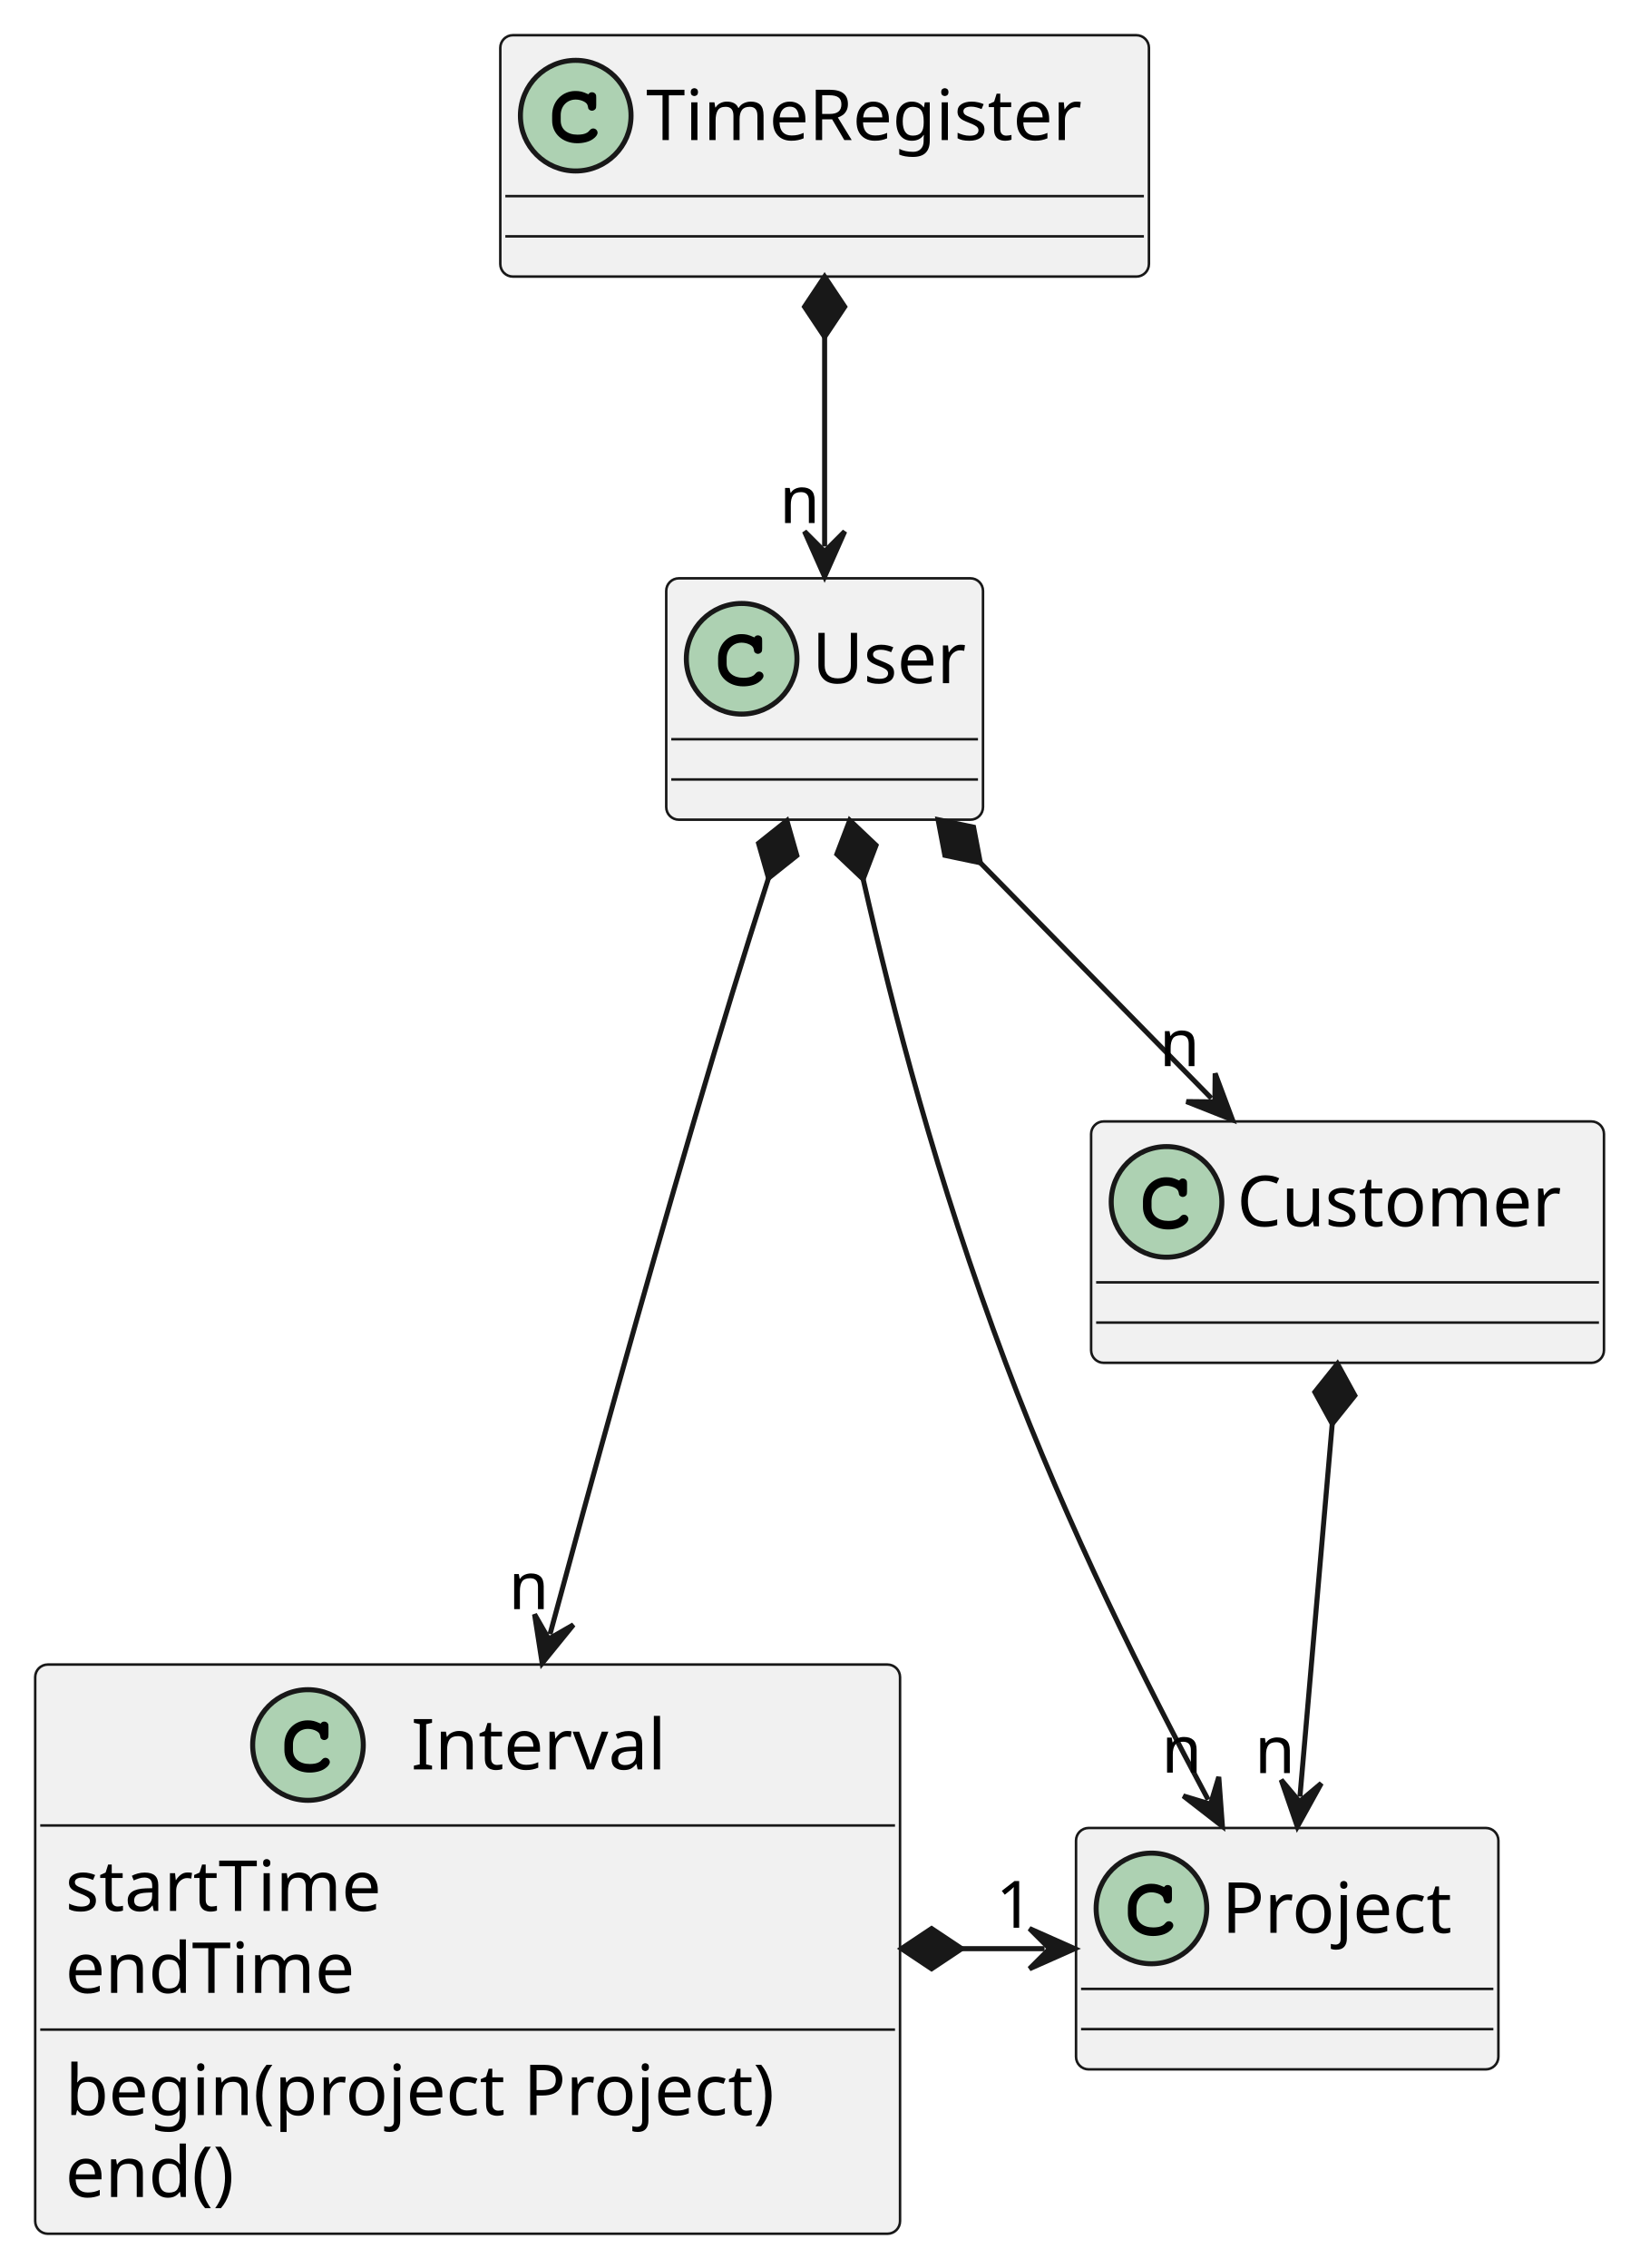
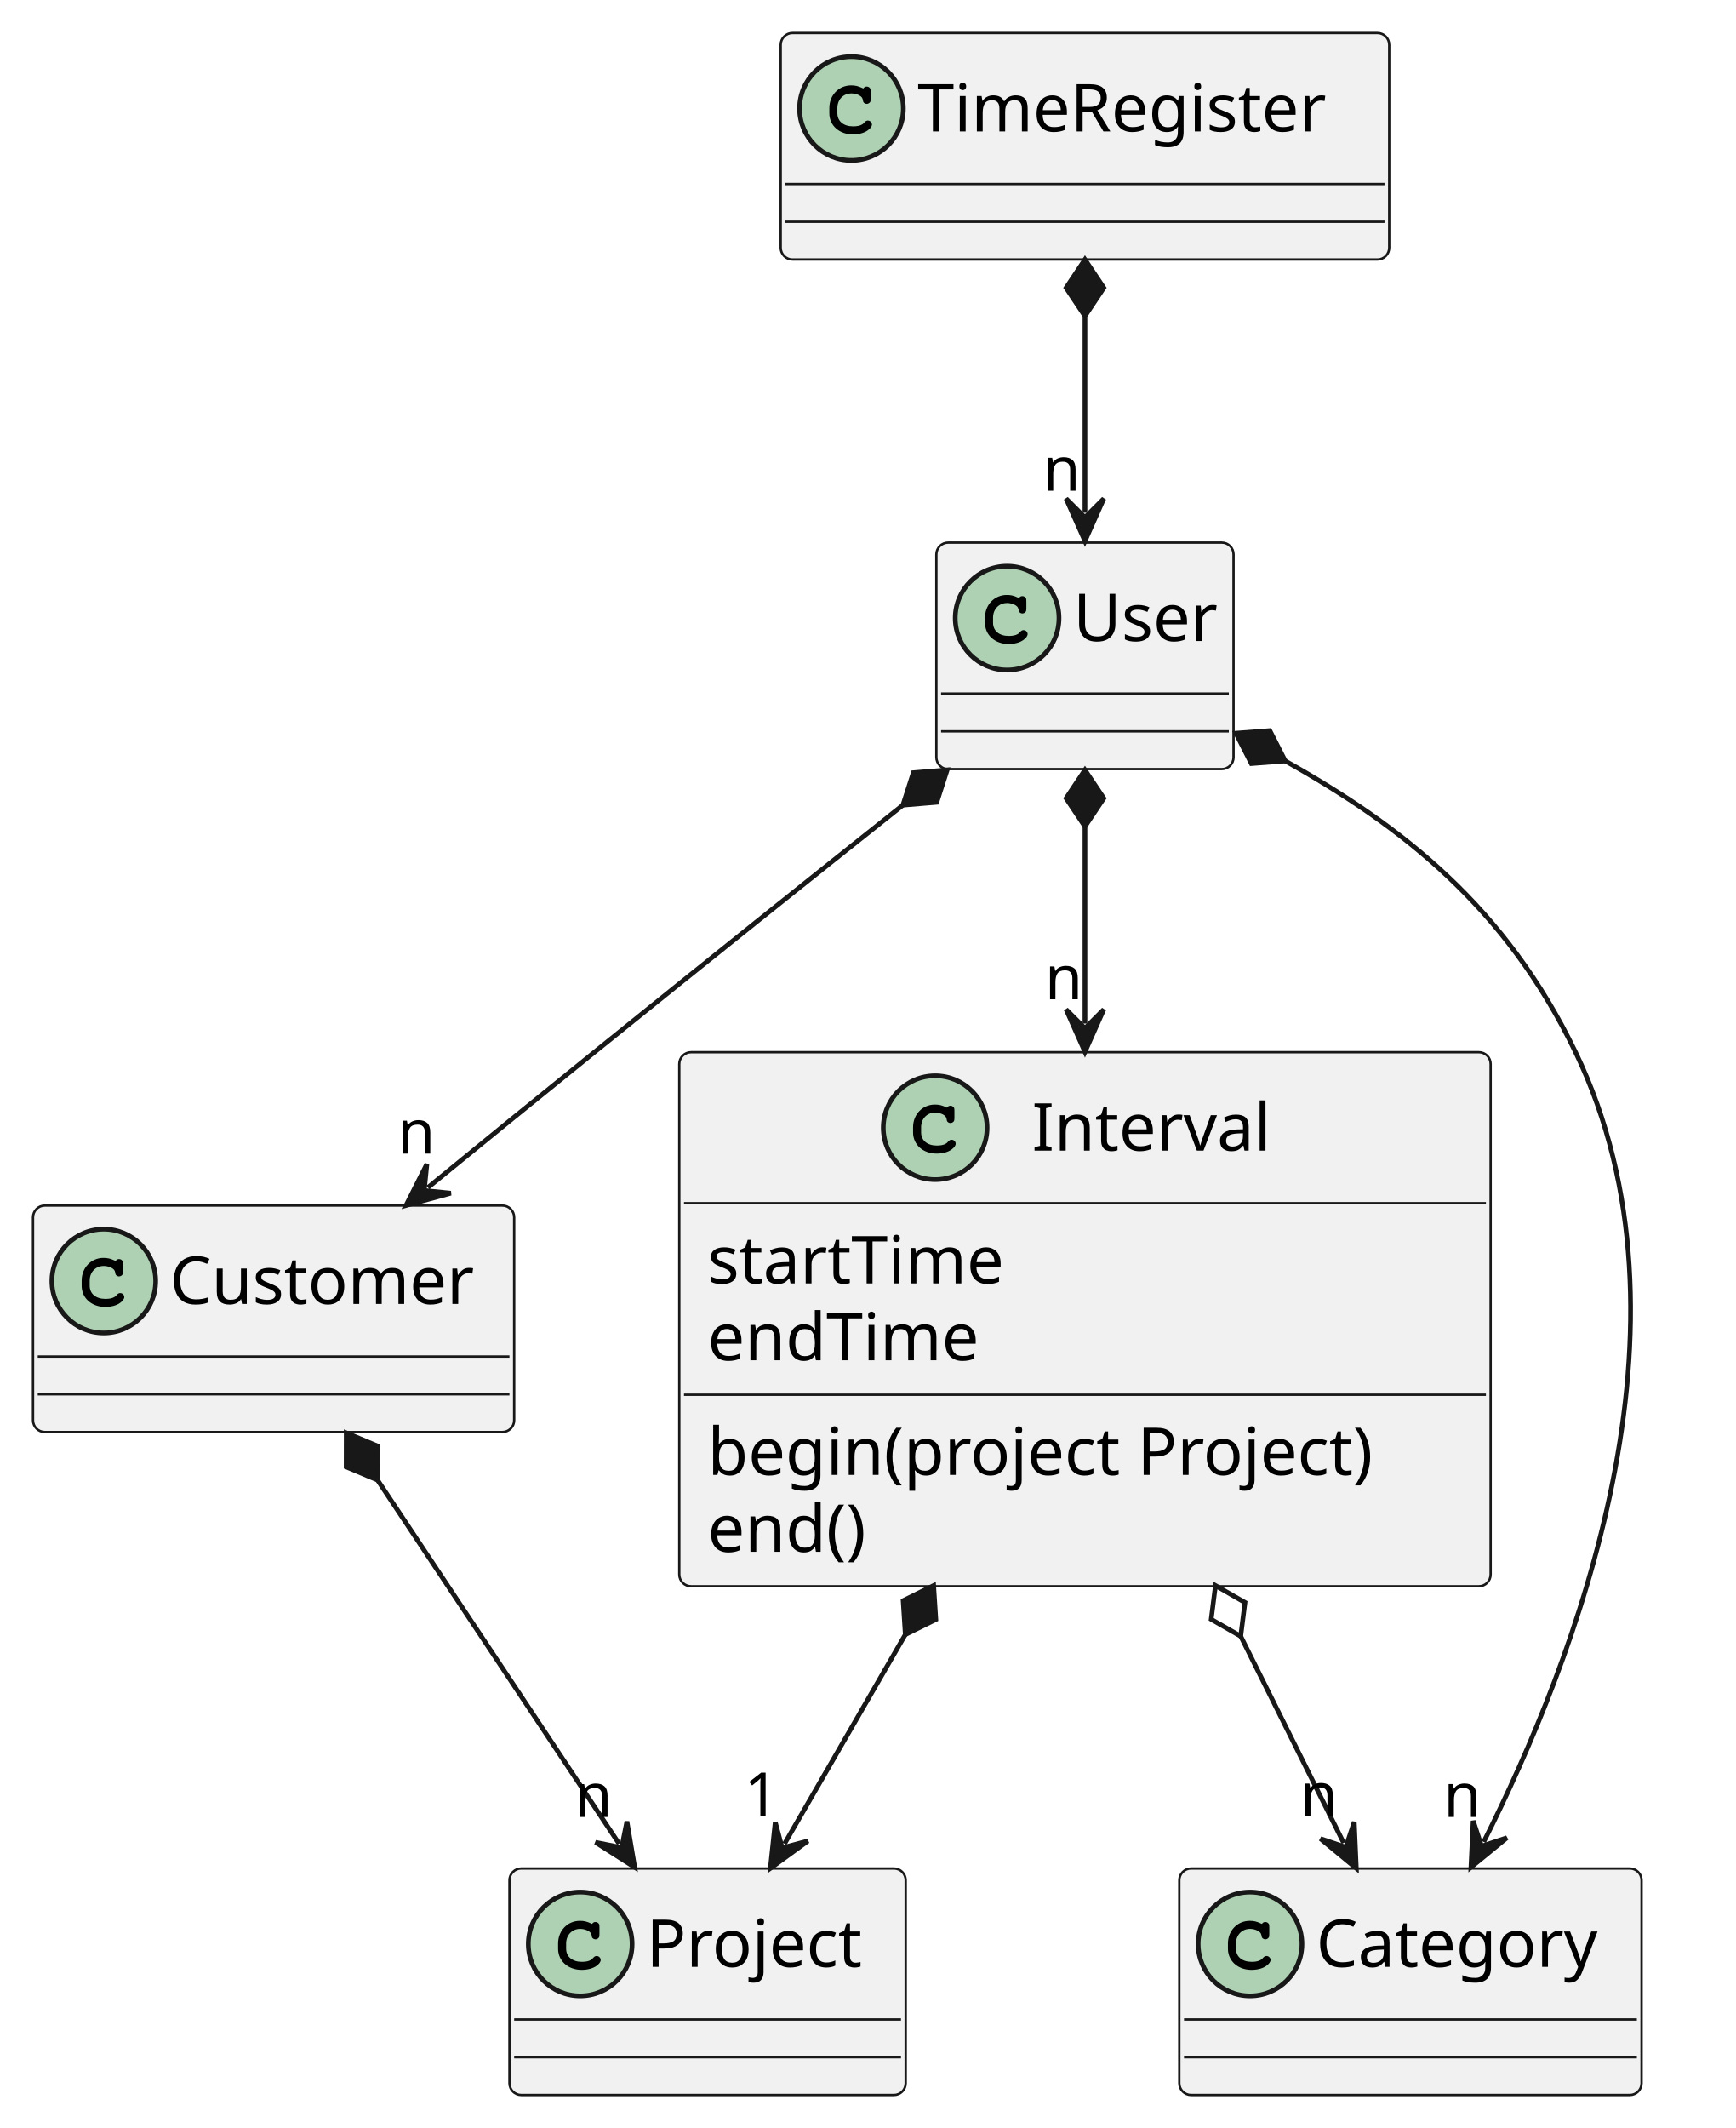
- <svg xmlns="http://www.w3.org/2000/svg" contentStyleType="text/css" height="451px" preserveAspectRatio="none" style="width:326px;height:451px;background:#FFFFFF;" version="1.1" viewBox="0 0 326 451" width="326px" zoomAndPan="magnify">
+ <svg xmlns="http://www.w3.org/2000/svg" contentStyleType="text/css" height="451px" preserveAspectRatio="none" style="width:368px;height:451px;background:#FFFFFF;" version="1.1" viewBox="0 0 368 451" width="368px" zoomAndPan="magnify">
  <defs />
  <g>
    <g id="elem_TimeRegister">
-       <rect codeLine="1" fill="#F1F1F1" height="48" id="TimeRegister" rx="2.5" ry="2.5" style="stroke:#181818;stroke-width:0.5;" width="129" x="99.5" y="7" />
-       <ellipse cx="114.5" cy="23" fill="#ADD1B2" rx="11" ry="11" style="stroke:#181818;stroke-width:1.0;" />
-       <path d="M116.844,18.672 C115.906,18.234 115.312,18.094 114.438,18.094 C111.812,18.094 109.812,20.172 109.812,22.891 L109.812,24.016 C109.812,26.594 111.922,28.484 114.812,28.484 C116.031,28.484 117.188,28.188 117.938,27.641 C118.516,27.234 118.844,26.781 118.844,26.391 C118.844,25.938 118.453,25.547 117.984,25.547 C117.766,25.547 117.562,25.625 117.375,25.812 C116.922,26.297 116.922,26.297 116.734,26.391 C116.312,26.656 115.625,26.781 114.859,26.781 C112.812,26.781 111.516,25.688 111.516,23.984 L111.516,22.891 C111.516,21.109 112.766,19.797 114.5,19.797 C115.078,19.797 115.688,19.953 116.156,20.203 C116.641,20.484 116.812,20.703 116.906,21.109 C116.969,21.516 117,21.641 117.141,21.766 C117.281,21.906 117.516,22.016 117.734,22.016 C118,22.016 118.266,21.875 118.438,21.656 C118.547,21.5 118.578,21.312 118.578,20.891 L118.578,19.469 C118.578,19.031 118.562,18.906 118.469,18.75 C118.312,18.484 118.031,18.344 117.734,18.344 C117.438,18.344 117.234,18.438 117.016,18.75 L116.844,18.672 Z " fill="#000000" />
-       <text fill="#000000" font-family="sans-serif" font-size="14" lengthAdjust="spacing" textLength="97" x="128.5" y="27.847">TimeRegister</text>
-       <line style="stroke:#181818;stroke-width:0.5;" x1="100.5" x2="227.5" y1="39" y2="39" />
-       <line style="stroke:#181818;stroke-width:0.5;" x1="100.5" x2="227.5" y1="47" y2="47" />
+       <rect codeLine="1" fill="#F1F1F1" height="48" id="TimeRegister" rx="2.5" ry="2.5" style="stroke:#181818;stroke-width:0.5;" width="129" x="165.5" y="7" />
+       <ellipse cx="180.5" cy="23" fill="#ADD1B2" rx="11" ry="11" style="stroke:#181818;stroke-width:1.0;" />
+       <path d="M182.844,18.672 C181.906,18.234 181.312,18.094 180.438,18.094 C177.812,18.094 175.812,20.172 175.812,22.891 L175.812,24.016 C175.812,26.594 177.922,28.484 180.812,28.484 C182.031,28.484 183.188,28.188 183.938,27.641 C184.516,27.234 184.844,26.781 184.844,26.391 C184.844,25.938 184.453,25.547 183.984,25.547 C183.766,25.547 183.562,25.625 183.375,25.812 C182.922,26.297 182.922,26.297 182.734,26.391 C182.312,26.656 181.625,26.781 180.859,26.781 C178.812,26.781 177.516,25.688 177.516,23.984 L177.516,22.891 C177.516,21.109 178.766,19.797 180.5,19.797 C181.078,19.797 181.688,19.953 182.156,20.203 C182.641,20.484 182.812,20.703 182.906,21.109 C182.969,21.516 183,21.641 183.141,21.766 C183.281,21.906 183.516,22.016 183.734,22.016 C184,22.016 184.266,21.875 184.438,21.656 C184.547,21.5 184.578,21.312 184.578,20.891 L184.578,19.469 C184.578,19.031 184.562,18.906 184.469,18.75 C184.312,18.484 184.031,18.344 183.734,18.344 C183.438,18.344 183.234,18.438 183.016,18.75 L182.844,18.672 Z " fill="#000000" />
+       <text fill="#000000" font-family="sans-serif" font-size="14" lengthAdjust="spacing" textLength="97" x="194.5" y="27.847">TimeRegister</text>
+       <line style="stroke:#181818;stroke-width:0.5;" x1="166.5" x2="293.5" y1="39" y2="39" />
+       <line style="stroke:#181818;stroke-width:0.5;" x1="166.5" x2="293.5" y1="47" y2="47" />
    </g>
    <g id="elem_User">
-       <rect codeLine="2" fill="#F1F1F1" height="48" id="User" rx="2.5" ry="2.5" style="stroke:#181818;stroke-width:0.5;" width="63" x="132.5" y="115" />
-       <ellipse cx="147.5" cy="131" fill="#ADD1B2" rx="11" ry="11" style="stroke:#181818;stroke-width:1.0;" />
-       <path d="M149.844,126.672 C148.906,126.234 148.312,126.094 147.438,126.094 C144.812,126.094 142.812,128.172 142.812,130.891 L142.812,132.016 C142.812,134.594 144.922,136.484 147.812,136.484 C149.031,136.484 150.188,136.188 150.938,135.641 C151.516,135.234 151.844,134.781 151.844,134.391 C151.844,133.938 151.453,133.547 150.984,133.547 C150.766,133.547 150.562,133.625 150.375,133.812 C149.922,134.297 149.922,134.297 149.734,134.391 C149.312,134.656 148.625,134.781 147.859,134.781 C145.812,134.781 144.516,133.688 144.516,131.984 L144.516,130.891 C144.516,129.109 145.766,127.797 147.5,127.797 C148.078,127.797 148.688,127.953 149.156,128.203 C149.641,128.484 149.812,128.703 149.906,129.109 C149.969,129.516 150,129.641 150.141,129.766 C150.281,129.906 150.516,130.016 150.734,130.016 C151,130.016 151.266,129.875 151.438,129.656 C151.547,129.5 151.578,129.312 151.578,128.891 L151.578,127.469 C151.578,127.031 151.562,126.906 151.469,126.75 C151.312,126.484 151.031,126.344 150.734,126.344 C150.438,126.344 150.234,126.438 150.016,126.75 L149.844,126.672 Z " fill="#000000" />
-       <text fill="#000000" font-family="sans-serif" font-size="14" lengthAdjust="spacing" textLength="31" x="161.5" y="135.847">User</text>
-       <line style="stroke:#181818;stroke-width:0.5;" x1="133.5" x2="194.5" y1="147" y2="147" />
-       <line style="stroke:#181818;stroke-width:0.5;" x1="133.5" x2="194.5" y1="155" y2="155" />
+       <rect codeLine="2" fill="#F1F1F1" height="48" id="User" rx="2.5" ry="2.5" style="stroke:#181818;stroke-width:0.5;" width="63" x="198.5" y="115" />
+       <ellipse cx="213.5" cy="131" fill="#ADD1B2" rx="11" ry="11" style="stroke:#181818;stroke-width:1.0;" />
+       <path d="M215.844,126.672 C214.906,126.234 214.312,126.094 213.438,126.094 C210.812,126.094 208.812,128.172 208.812,130.891 L208.812,132.016 C208.812,134.594 210.922,136.484 213.812,136.484 C215.031,136.484 216.188,136.188 216.938,135.641 C217.516,135.234 217.844,134.781 217.844,134.391 C217.844,133.938 217.453,133.547 216.984,133.547 C216.766,133.547 216.562,133.625 216.375,133.812 C215.922,134.297 215.922,134.297 215.734,134.391 C215.312,134.656 214.625,134.781 213.859,134.781 C211.812,134.781 210.516,133.688 210.516,131.984 L210.516,130.891 C210.516,129.109 211.766,127.797 213.5,127.797 C214.078,127.797 214.688,127.953 215.156,128.203 C215.641,128.484 215.812,128.703 215.906,129.109 C215.969,129.516 216,129.641 216.141,129.766 C216.281,129.906 216.516,130.016 216.734,130.016 C217,130.016 217.266,129.875 217.438,129.656 C217.547,129.5 217.578,129.312 217.578,128.891 L217.578,127.469 C217.578,127.031 217.562,126.906 217.469,126.75 C217.312,126.484 217.031,126.344 216.734,126.344 C216.438,126.344 216.234,126.438 216.016,126.75 L215.844,126.672 Z " fill="#000000" />
+       <text fill="#000000" font-family="sans-serif" font-size="14" lengthAdjust="spacing" textLength="31" x="227.5" y="135.847">User</text>
+       <line style="stroke:#181818;stroke-width:0.5;" x1="199.5" x2="260.5" y1="147" y2="147" />
+       <line style="stroke:#181818;stroke-width:0.5;" x1="199.5" x2="260.5" y1="155" y2="155" />
    </g>
    <g id="elem_Project">
-       <rect codeLine="3" fill="#F1F1F1" height="48" id="Project" rx="2.5" ry="2.5" style="stroke:#181818;stroke-width:0.5;" width="84" x="214" y="363.5" />
-       <ellipse cx="229" cy="379.5" fill="#ADD1B2" rx="11" ry="11" style="stroke:#181818;stroke-width:1.0;" />
-       <path d="M231.344,375.172 C230.406,374.734 229.812,374.594 228.938,374.594 C226.312,374.594 224.312,376.672 224.312,379.391 L224.312,380.516 C224.312,383.094 226.422,384.984 229.312,384.984 C230.531,384.984 231.688,384.688 232.438,384.141 C233.016,383.734 233.344,383.281 233.344,382.891 C233.344,382.438 232.953,382.047 232.484,382.047 C232.266,382.047 232.062,382.125 231.875,382.312 C231.422,382.797 231.422,382.797 231.234,382.891 C230.812,383.156 230.125,383.281 229.359,383.281 C227.312,383.281 226.016,382.188 226.016,380.484 L226.016,379.391 C226.016,377.609 227.266,376.297 229,376.297 C229.578,376.297 230.188,376.453 230.656,376.703 C231.141,376.984 231.312,377.203 231.406,377.609 C231.469,378.016 231.5,378.141 231.641,378.266 C231.781,378.406 232.016,378.516 232.234,378.516 C232.5,378.516 232.766,378.375 232.938,378.156 C233.047,378 233.078,377.812 233.078,377.391 L233.078,375.969 C233.078,375.531 233.062,375.406 232.969,375.25 C232.812,374.984 232.531,374.844 232.234,374.844 C231.938,374.844 231.734,374.938 231.516,375.25 L231.344,375.172 Z " fill="#000000" />
-       <text fill="#000000" font-family="sans-serif" font-size="14" lengthAdjust="spacing" textLength="52" x="243" y="384.347">Project</text>
-       <line style="stroke:#181818;stroke-width:0.5;" x1="215" x2="297" y1="395.5" y2="395.5" />
-       <line style="stroke:#181818;stroke-width:0.5;" x1="215" x2="297" y1="403.5" y2="403.5" />
+       <rect codeLine="3" fill="#F1F1F1" height="48" id="Project" rx="2.5" ry="2.5" style="stroke:#181818;stroke-width:0.5;" width="84" x="108" y="396" />
+       <ellipse cx="123" cy="412" fill="#ADD1B2" rx="11" ry="11" style="stroke:#181818;stroke-width:1.0;" />
+       <path d="M125.344,407.672 C124.406,407.234 123.812,407.094 122.938,407.094 C120.312,407.094 118.312,409.172 118.312,411.891 L118.312,413.016 C118.312,415.594 120.422,417.484 123.312,417.484 C124.531,417.484 125.688,417.188 126.438,416.641 C127.016,416.234 127.344,415.781 127.344,415.391 C127.344,414.938 126.953,414.547 126.484,414.547 C126.266,414.547 126.062,414.625 125.875,414.812 C125.422,415.297 125.422,415.297 125.234,415.391 C124.812,415.656 124.125,415.781 123.359,415.781 C121.312,415.781 120.016,414.688 120.016,412.984 L120.016,411.891 C120.016,410.109 121.266,408.797 123,408.797 C123.578,408.797 124.188,408.953 124.656,409.203 C125.141,409.484 125.312,409.703 125.406,410.109 C125.469,410.516 125.5,410.641 125.641,410.766 C125.781,410.906 126.016,411.016 126.234,411.016 C126.5,411.016 126.766,410.875 126.938,410.656 C127.047,410.5 127.078,410.312 127.078,409.891 L127.078,408.469 C127.078,408.031 127.062,407.906 126.969,407.75 C126.812,407.484 126.531,407.344 126.234,407.344 C125.938,407.344 125.734,407.438 125.516,407.75 L125.344,407.672 Z " fill="#000000" />
+       <text fill="#000000" font-family="sans-serif" font-size="14" lengthAdjust="spacing" textLength="52" x="137" y="416.847">Project</text>
+       <line style="stroke:#181818;stroke-width:0.5;" x1="109" x2="191" y1="428" y2="428" />
+       <line style="stroke:#181818;stroke-width:0.5;" x1="109" x2="191" y1="436" y2="436" />
+     </g>
+     <g id="elem_Category">
+       <rect codeLine="4" fill="#F1F1F1" height="48" id="Category" rx="2.5" ry="2.5" style="stroke:#181818;stroke-width:0.5;" width="98" x="250" y="396" />
+       <ellipse cx="265" cy="412" fill="#ADD1B2" rx="11" ry="11" style="stroke:#181818;stroke-width:1.0;" />
+       <path d="M267.344,407.672 C266.406,407.234 265.812,407.094 264.938,407.094 C262.312,407.094 260.312,409.172 260.312,411.891 L260.312,413.016 C260.312,415.594 262.422,417.484 265.312,417.484 C266.531,417.484 267.688,417.188 268.438,416.641 C269.016,416.234 269.344,415.781 269.344,415.391 C269.344,414.938 268.953,414.547 268.484,414.547 C268.266,414.547 268.062,414.625 267.875,414.812 C267.422,415.297 267.422,415.297 267.234,415.391 C266.812,415.656 266.125,415.781 265.359,415.781 C263.312,415.781 262.016,414.688 262.016,412.984 L262.016,411.891 C262.016,410.109 263.266,408.797 265,408.797 C265.578,408.797 266.188,408.953 266.656,409.203 C267.141,409.484 267.312,409.703 267.406,410.109 C267.469,410.516 267.5,410.641 267.641,410.766 C267.781,410.906 268.016,411.016 268.234,411.016 C268.5,411.016 268.766,410.875 268.938,410.656 C269.047,410.5 269.078,410.312 269.078,409.891 L269.078,408.469 C269.078,408.031 269.062,407.906 268.969,407.75 C268.812,407.484 268.531,407.344 268.234,407.344 C267.938,407.344 267.734,407.438 267.516,407.75 L267.344,407.672 Z " fill="#000000" />
+       <text fill="#000000" font-family="sans-serif" font-size="14" lengthAdjust="spacing" textLength="66" x="279" y="416.847">Category</text>
+       <line style="stroke:#181818;stroke-width:0.5;" x1="251" x2="347" y1="428" y2="428" />
+       <line style="stroke:#181818;stroke-width:0.5;" x1="251" x2="347" y1="436" y2="436" />
    </g>
    <g id="elem_Interval">
-       <rect codeLine="4" fill="#F1F1F1" height="113.188" id="Interval" rx="2.5" ry="2.5" style="stroke:#181818;stroke-width:0.5;" width="172" x="7" y="331" />
-       <ellipse cx="61.25" cy="347" fill="#ADD1B2" rx="11" ry="11" style="stroke:#181818;stroke-width:1.0;" />
-       <path d="M63.594,342.672 C62.656,342.234 62.062,342.094 61.188,342.094 C58.562,342.094 56.562,344.172 56.562,346.891 L56.562,348.016 C56.562,350.594 58.672,352.484 61.562,352.484 C62.781,352.484 63.938,352.188 64.688,351.641 C65.266,351.234 65.594,350.781 65.594,350.391 C65.594,349.938 65.203,349.547 64.734,349.547 C64.516,349.547 64.312,349.625 64.125,349.812 C63.672,350.297 63.672,350.297 63.484,350.391 C63.062,350.656 62.375,350.781 61.609,350.781 C59.562,350.781 58.266,349.688 58.266,347.984 L58.266,346.891 C58.266,345.109 59.516,343.797 61.25,343.797 C61.828,343.797 62.438,343.953 62.906,344.203 C63.391,344.484 63.562,344.703 63.656,345.109 C63.719,345.516 63.75,345.641 63.891,345.766 C64.031,345.906 64.266,346.016 64.484,346.016 C64.75,346.016 65.016,345.875 65.188,345.656 C65.297,345.5 65.328,345.312 65.328,344.891 L65.328,343.469 C65.328,343.031 65.312,342.906 65.219,342.75 C65.062,342.484 64.781,342.344 64.484,342.344 C64.188,342.344 63.984,342.438 63.766,342.75 L63.594,342.672 Z " fill="#000000" />
-       <text fill="#000000" font-family="sans-serif" font-size="14" lengthAdjust="spacing" textLength="55" x="81.75" y="351.847">Interval</text>
-       <line style="stroke:#181818;stroke-width:0.5;" x1="8" x2="178" y1="363" y2="363" />
-       <text fill="#000000" font-family="sans-serif" font-size="14" lengthAdjust="spacing" textLength="71" x="13" y="379.995">startTime</text>
-       <text fill="#000000" font-family="sans-serif" font-size="14" lengthAdjust="spacing" textLength="63" x="13" y="396.292">endTime</text>
-       <line style="stroke:#181818;stroke-width:0.5;" x1="8" x2="178" y1="403.594" y2="403.594" />
-       <text fill="#000000" font-family="sans-serif" font-size="14" lengthAdjust="spacing" textLength="160" x="13" y="420.589">begin(project Project)</text>
-       <text fill="#000000" font-family="sans-serif" font-size="14" lengthAdjust="spacing" textLength="37" x="13" y="436.886">end()</text>
+       <rect codeLine="5" fill="#F1F1F1" height="113.188" id="Interval" rx="2.5" ry="2.5" style="stroke:#181818;stroke-width:0.5;" width="172" x="144" y="223" />
+       <ellipse cx="198.25" cy="239" fill="#ADD1B2" rx="11" ry="11" style="stroke:#181818;stroke-width:1.0;" />
+       <path d="M200.594,234.672 C199.656,234.234 199.062,234.094 198.188,234.094 C195.562,234.094 193.562,236.172 193.562,238.891 L193.562,240.016 C193.562,242.594 195.672,244.484 198.562,244.484 C199.781,244.484 200.938,244.188 201.688,243.641 C202.266,243.234 202.594,242.781 202.594,242.391 C202.594,241.938 202.203,241.547 201.734,241.547 C201.516,241.547 201.312,241.625 201.125,241.812 C200.672,242.297 200.672,242.297 200.484,242.391 C200.062,242.656 199.375,242.781 198.609,242.781 C196.562,242.781 195.266,241.688 195.266,239.984 L195.266,238.891 C195.266,237.109 196.516,235.797 198.25,235.797 C198.828,235.797 199.438,235.953 199.906,236.203 C200.391,236.484 200.562,236.703 200.656,237.109 C200.719,237.516 200.75,237.641 200.891,237.766 C201.031,237.906 201.266,238.016 201.484,238.016 C201.75,238.016 202.016,237.875 202.188,237.656 C202.297,237.5 202.328,237.312 202.328,236.891 L202.328,235.469 C202.328,235.031 202.312,234.906 202.219,234.75 C202.062,234.484 201.781,234.344 201.484,234.344 C201.188,234.344 200.984,234.438 200.766,234.75 L200.594,234.672 Z " fill="#000000" />
+       <text fill="#000000" font-family="sans-serif" font-size="14" lengthAdjust="spacing" textLength="55" x="218.75" y="243.847">Interval</text>
+       <line style="stroke:#181818;stroke-width:0.5;" x1="145" x2="315" y1="255" y2="255" />
+       <text fill="#000000" font-family="sans-serif" font-size="14" lengthAdjust="spacing" textLength="71" x="150" y="271.995">startTime</text>
+       <text fill="#000000" font-family="sans-serif" font-size="14" lengthAdjust="spacing" textLength="63" x="150" y="288.292">endTime</text>
+       <line style="stroke:#181818;stroke-width:0.5;" x1="145" x2="315" y1="295.594" y2="295.594" />
+       <text fill="#000000" font-family="sans-serif" font-size="14" lengthAdjust="spacing" textLength="160" x="150" y="312.589">begin(project Project)</text>
+       <text fill="#000000" font-family="sans-serif" font-size="14" lengthAdjust="spacing" textLength="37" x="150" y="328.886">end()</text>
    </g>
    <g id="elem_Customer">
-       <rect codeLine="11" fill="#F1F1F1" height="48" id="Customer" rx="2.5" ry="2.5" style="stroke:#181818;stroke-width:0.5;" width="102" x="217" y="223" />
-       <ellipse cx="232" cy="239" fill="#ADD1B2" rx="11" ry="11" style="stroke:#181818;stroke-width:1.0;" />
-       <path d="M234.344,234.672 C233.406,234.234 232.812,234.094 231.938,234.094 C229.312,234.094 227.312,236.172 227.312,238.891 L227.312,240.016 C227.312,242.594 229.422,244.484 232.312,244.484 C233.531,244.484 234.688,244.188 235.438,243.641 C236.016,243.234 236.344,242.781 236.344,242.391 C236.344,241.938 235.953,241.547 235.484,241.547 C235.266,241.547 235.062,241.625 234.875,241.812 C234.422,242.297 234.422,242.297 234.234,242.391 C233.812,242.656 233.125,242.781 232.359,242.781 C230.312,242.781 229.016,241.688 229.016,239.984 L229.016,238.891 C229.016,237.109 230.266,235.797 232,235.797 C232.578,235.797 233.188,235.953 233.656,236.203 C234.141,236.484 234.312,236.703 234.406,237.109 C234.469,237.516 234.5,237.641 234.641,237.766 C234.781,237.906 235.016,238.016 235.234,238.016 C235.5,238.016 235.766,237.875 235.938,237.656 C236.047,237.5 236.078,237.312 236.078,236.891 L236.078,235.469 C236.078,235.031 236.062,234.906 235.969,234.75 C235.812,234.484 235.531,234.344 235.234,234.344 C234.938,234.344 234.734,234.438 234.516,234.75 L234.344,234.672 Z " fill="#000000" />
-       <text fill="#000000" font-family="sans-serif" font-size="14" lengthAdjust="spacing" textLength="70" x="246" y="243.847">Customer</text>
-       <line style="stroke:#181818;stroke-width:0.5;" x1="218" x2="318" y1="255" y2="255" />
-       <line style="stroke:#181818;stroke-width:0.5;" x1="218" x2="318" y1="263" y2="263" />
+       <rect codeLine="12" fill="#F1F1F1" height="48" id="Customer" rx="2.5" ry="2.5" style="stroke:#181818;stroke-width:0.5;" width="102" x="7" y="255.5" />
+       <ellipse cx="22" cy="271.5" fill="#ADD1B2" rx="11" ry="11" style="stroke:#181818;stroke-width:1.0;" />
+       <path d="M24.344,267.172 C23.406,266.734 22.812,266.594 21.938,266.594 C19.312,266.594 17.312,268.672 17.312,271.391 L17.312,272.516 C17.312,275.094 19.422,276.984 22.312,276.984 C23.531,276.984 24.688,276.688 25.438,276.141 C26.016,275.734 26.344,275.281 26.344,274.891 C26.344,274.438 25.953,274.047 25.484,274.047 C25.266,274.047 25.062,274.125 24.875,274.312 C24.422,274.797 24.422,274.797 24.234,274.891 C23.812,275.156 23.125,275.281 22.359,275.281 C20.312,275.281 19.016,274.188 19.016,272.484 L19.016,271.391 C19.016,269.609 20.266,268.297 22,268.297 C22.578,268.297 23.188,268.453 23.656,268.703 C24.141,268.984 24.312,269.203 24.406,269.609 C24.469,270.016 24.5,270.141 24.641,270.266 C24.781,270.406 25.016,270.516 25.234,270.516 C25.5,270.516 25.766,270.375 25.938,270.156 C26.047,270 26.078,269.812 26.078,269.391 L26.078,267.969 C26.078,267.531 26.062,267.406 25.969,267.25 C25.812,266.984 25.531,266.844 25.234,266.844 C24.938,266.844 24.734,266.938 24.516,267.25 L24.344,267.172 Z " fill="#000000" />
+       <text fill="#000000" font-family="sans-serif" font-size="14" lengthAdjust="spacing" textLength="70" x="36" y="276.347">Customer</text>
+       <line style="stroke:#181818;stroke-width:0.5;" x1="8" x2="108" y1="287.5" y2="287.5" />
+       <line style="stroke:#181818;stroke-width:0.5;" x1="8" x2="108" y1="295.5" y2="295.5" />
    </g>
    <g id="link_TimeRegister_User">
-       <path codeLine="13" d="M164,67 C164,84.658 164,90.941 164,108.678 " fill="none" id="TimeRegister-User" style="stroke:#181818;stroke-width:1.0;" />
-       <polygon fill="#181818" points="164,55,160,61,164,67,168,61,164,55" style="stroke:#181818;stroke-width:1.0;" />
-       <polygon fill="#181818" points="164,114.678,168,105.678,164,109.678,160,105.678,164,114.678" style="stroke:#181818;stroke-width:1.0;" />
-       <text fill="#000000" font-family="sans-serif" font-size="13" lengthAdjust="spacing" textLength="8" x="155.025" y="104.004">n</text>
-     </g>
-     <g id="link_User_Project">
-       <path codeLine="14" d="M171.665,174.823 C177.703,201.319 186.131,234.134 200,271 C212.398,303.955 227.99,334.938 240.281,357.88 " fill="none" id="User-Project" style="stroke:#181818;stroke-width:1.0;" />
-       <polygon fill="#181818" points="168.999,163.123,166.432,169.862,171.665,174.823,174.232,168.084,168.999,163.123" style="stroke:#181818;stroke-width:1.0;" />
-       <polygon fill="#181818" points="243.114,363.169,242.39,353.347,240.753,358.762,235.338,357.125,243.114,363.169" style="stroke:#181818;stroke-width:1.0;" />
-       <text fill="#000000" font-family="sans-serif" font-size="13" lengthAdjust="spacing" textLength="8" x="230.998" y="352.493">n</text>
+       <path codeLine="14" d="M230,67 C230,84.658 230,90.941 230,108.678 " fill="none" id="TimeRegister-User" style="stroke:#181818;stroke-width:1.0;" />
+       <polygon fill="#181818" points="230,55,226,61,230,67,234,61,230,55" style="stroke:#181818;stroke-width:1.0;" />
+       <polygon fill="#181818" points="230,114.678,234,105.678,230,109.678,226,105.678,230,114.678" style="stroke:#181818;stroke-width:1.0;" />
+       <text fill="#000000" font-family="sans-serif" font-size="13" lengthAdjust="spacing" textLength="8" x="221.025" y="104.004">n</text>
    </g>
    <g id="link_User_Customer">
-       <path codeLine="15" d="M194.97,171.566 C212.295,189.224 223.513,200.658 240.916,218.395 " fill="none" id="User-Customer" style="stroke:#181818;stroke-width:1.0;" />
-       <polygon fill="#181818" points="186.566,163,187.913,170.084,194.97,171.566,193.623,164.482,186.566,163" style="stroke:#181818;stroke-width:1.0;" />
-       <polygon fill="#181818" points="245.118,222.678,241.67,213.452,241.616,219.109,235.96,219.055,245.118,222.678" style="stroke:#181818;stroke-width:1.0;" />
-       <text fill="#000000" font-family="sans-serif" font-size="13" lengthAdjust="spacing" textLength="8" x="230.565" y="212.005">n</text>
+       <path codeLine="15" d="M191.399,170.637 C170.517,187.236 151.167,202.688 126,223 C112.837,233.623 102.949,241.669 90.71,251.68 " fill="none" id="User-Customer" style="stroke:#181818;stroke-width:1.0;" />
+       <polygon fill="#181818" points="200.793,163.17,193.607,163.772,191.399,170.637,198.585,170.035,200.793,163.17" style="stroke:#181818;stroke-width:1.0;" />
+       <polygon fill="#181818" points="86.065,255.479,95.564,252.877,89.936,252.313,90.499,246.685,86.065,255.479" style="stroke:#181818;stroke-width:1.0;" />
+       <text fill="#000000" font-family="sans-serif" font-size="13" lengthAdjust="spacing" textLength="8" x="84.232" y="244.486">n</text>
    </g>
    <g id="link_Customer_Project">
-       <path codeLine="16" d="M264.955,283.137 C262.74,308.703 260.751,331.668 258.533,357.265 " fill="none" id="Customer-Project" style="stroke:#181818;stroke-width:1.0;" />
-       <polygon fill="#181818" points="265.991,271.182,261.488,276.814,264.955,283.137,269.458,277.505,265.991,271.182" style="stroke:#181818;stroke-width:1.0;" />
-       <polygon fill="#181818" points="258.015,363.243,262.777,354.622,258.447,358.261,254.807,353.931,258.015,363.243" style="stroke:#181818;stroke-width:1.0;" />
-       <text fill="#000000" font-family="sans-serif" font-size="13" lengthAdjust="spacing" textLength="8" x="249.531" y="352.585">n</text>
+       <path codeLine="16" d="M80.038,313.678 C97.021,339.244 114.228,365.148 131.231,390.745 " fill="none" id="Customer-Project" style="stroke:#181818;stroke-width:1.0;" />
+       <polygon fill="#181818" points="73.399,303.682,73.387,310.893,80.038,313.678,80.05,306.467,73.399,303.682" style="stroke:#181818;stroke-width:1.0;" />
+       <polygon fill="#181818" points="134.551,395.743,132.903,386.033,131.784,391.578,126.239,390.459,134.551,395.743" style="stroke:#181818;stroke-width:1.0;" />
+       <text fill="#000000" font-family="sans-serif" font-size="13" lengthAdjust="spacing" textLength="8" x="121.81" y="385.085">n</text>
    </g>
    <g id="link_User_Interval">
-       <path codeLine="17" d="M152.839,174.618 C147.524,191.226 143.966,202.719 138,223 C127.491,258.729 117.943,293.277 109.392,324.949 " fill="none" id="User-Interval" style="stroke:#181818;stroke-width:1.0;" />
-       <polygon fill="#181818" points="156.497,163.189,150.858,167.684,152.839,174.618,158.478,170.123,156.497,163.189" style="stroke:#181818;stroke-width:1.0;" />
-       <polygon fill="#181818" points="107.828,330.742,114.036,323.096,109.131,325.915,106.312,321.01,107.828,330.742" style="stroke:#181818;stroke-width:1.0;" />
-       <text fill="#000000" font-family="sans-serif" font-size="13" lengthAdjust="spacing" textLength="8" x="101.147" y="319.974">n</text>
+       <path codeLine="17" d="M230,175.182 C230,191.507 230,196.084 230,216.937 " fill="none" id="User-Interval" style="stroke:#181818;stroke-width:1.0;" />
+       <polygon fill="#181818" points="230,163.182,226,169.182,230,175.182,234,169.182,230,163.182" style="stroke:#181818;stroke-width:1.0;" />
+       <polygon fill="#181818" points="230,222.937,234,213.937,230,217.937,226,213.937,230,222.937" style="stroke:#181818;stroke-width:1.0;" />
+       <text fill="#000000" font-family="sans-serif" font-size="13" lengthAdjust="spacing" textLength="8" x="221.488" y="211.792">n</text>
+     </g>
+     <g id="link_User_Category">
+       <path codeLine="18" d="M272.462,161.271 C297.197,175.133 319.172,192.194 334,223 C361.81,280.775 333.635,352.373 314.524,390.378 " fill="none" id="User-Category" style="stroke:#181818;stroke-width:1.0;" />
+       <polygon fill="#181818" points="261.994,155.404,265.273,161.827,272.462,161.271,269.184,154.848,261.994,155.404" style="stroke:#181818;stroke-width:1.0;" />
+       <polygon fill="#181818" points="311.829,395.738,319.446,389.495,314.075,391.271,312.299,385.901,311.829,395.738" style="stroke:#181818;stroke-width:1.0;" />
+       <text fill="#000000" font-family="sans-serif" font-size="13" lengthAdjust="spacing" textLength="8" x="305.981" y="385.079">n</text>
    </g>
    <g id="link_Interval_Project">
-       <path codeLine="18" d="M191.275,387.5 C202.764,387.5 196.253,387.5 207.742,387.5 " fill="none" id="Interval-Project" style="stroke:#181818;stroke-width:1.0;" />
-       <polygon fill="#181818" points="179.275,387.5,185.275,391.5,191.275,387.5,185.275,383.5,179.275,387.5" style="stroke:#181818;stroke-width:1.0;" />
-       <polygon fill="#181818" points="213.742,387.5,204.742,383.5,208.742,387.5,204.742,391.5,213.742,387.5" style="stroke:#181818;stroke-width:1.0;" />
-       <text fill="#000000" font-family="sans-serif" font-size="13" lengthAdjust="spacing" textLength="8" x="198.081" y="383.336">1</text>
+       <path codeLine="19" d="M191.92,346.426 C179.835,367.348 175.749,374.423 166.308,390.766 " fill="none" id="Interval-Project" style="stroke:#181818;stroke-width:1.0;" />
+       <polygon fill="#181818" points="197.922,336.035,191.457,339.23,191.92,346.426,198.385,343.231,197.922,336.035" style="stroke:#181818;stroke-width:1.0;" />
+       <polygon fill="#181818" points="163.307,395.962,171.272,390.17,165.808,391.632,164.345,386.168,163.307,395.962" style="stroke:#181818;stroke-width:1.0;" />
+       <text fill="#000000" font-family="sans-serif" font-size="13" lengthAdjust="spacing" textLength="8" x="157.692" y="384.964">1</text>
+     </g>
+     <g id="link_Interval_Category">
+       <path codeLine="20" d="M263.018,346.776 C273.441,367.698 276.704,374.248 284.847,390.591 " fill="none" id="Interval-Category" style="stroke:#181818;stroke-width:1.0;" />
+       <polygon fill="none" points="257.667,336.035,256.762,343.189,263.018,346.776,263.923,339.622,257.667,336.035" style="stroke:#181818;stroke-width:1.0;" />
+       <polygon fill="#181818" points="287.523,395.962,287.09,386.123,285.293,391.487,279.929,389.69,287.523,395.962" style="stroke:#181818;stroke-width:1.0;" />
+       <text fill="#000000" font-family="sans-serif" font-size="13" lengthAdjust="spacing" textLength="8" x="275.557" y="384.964">n</text>
    </g>
  </g>
</svg>
